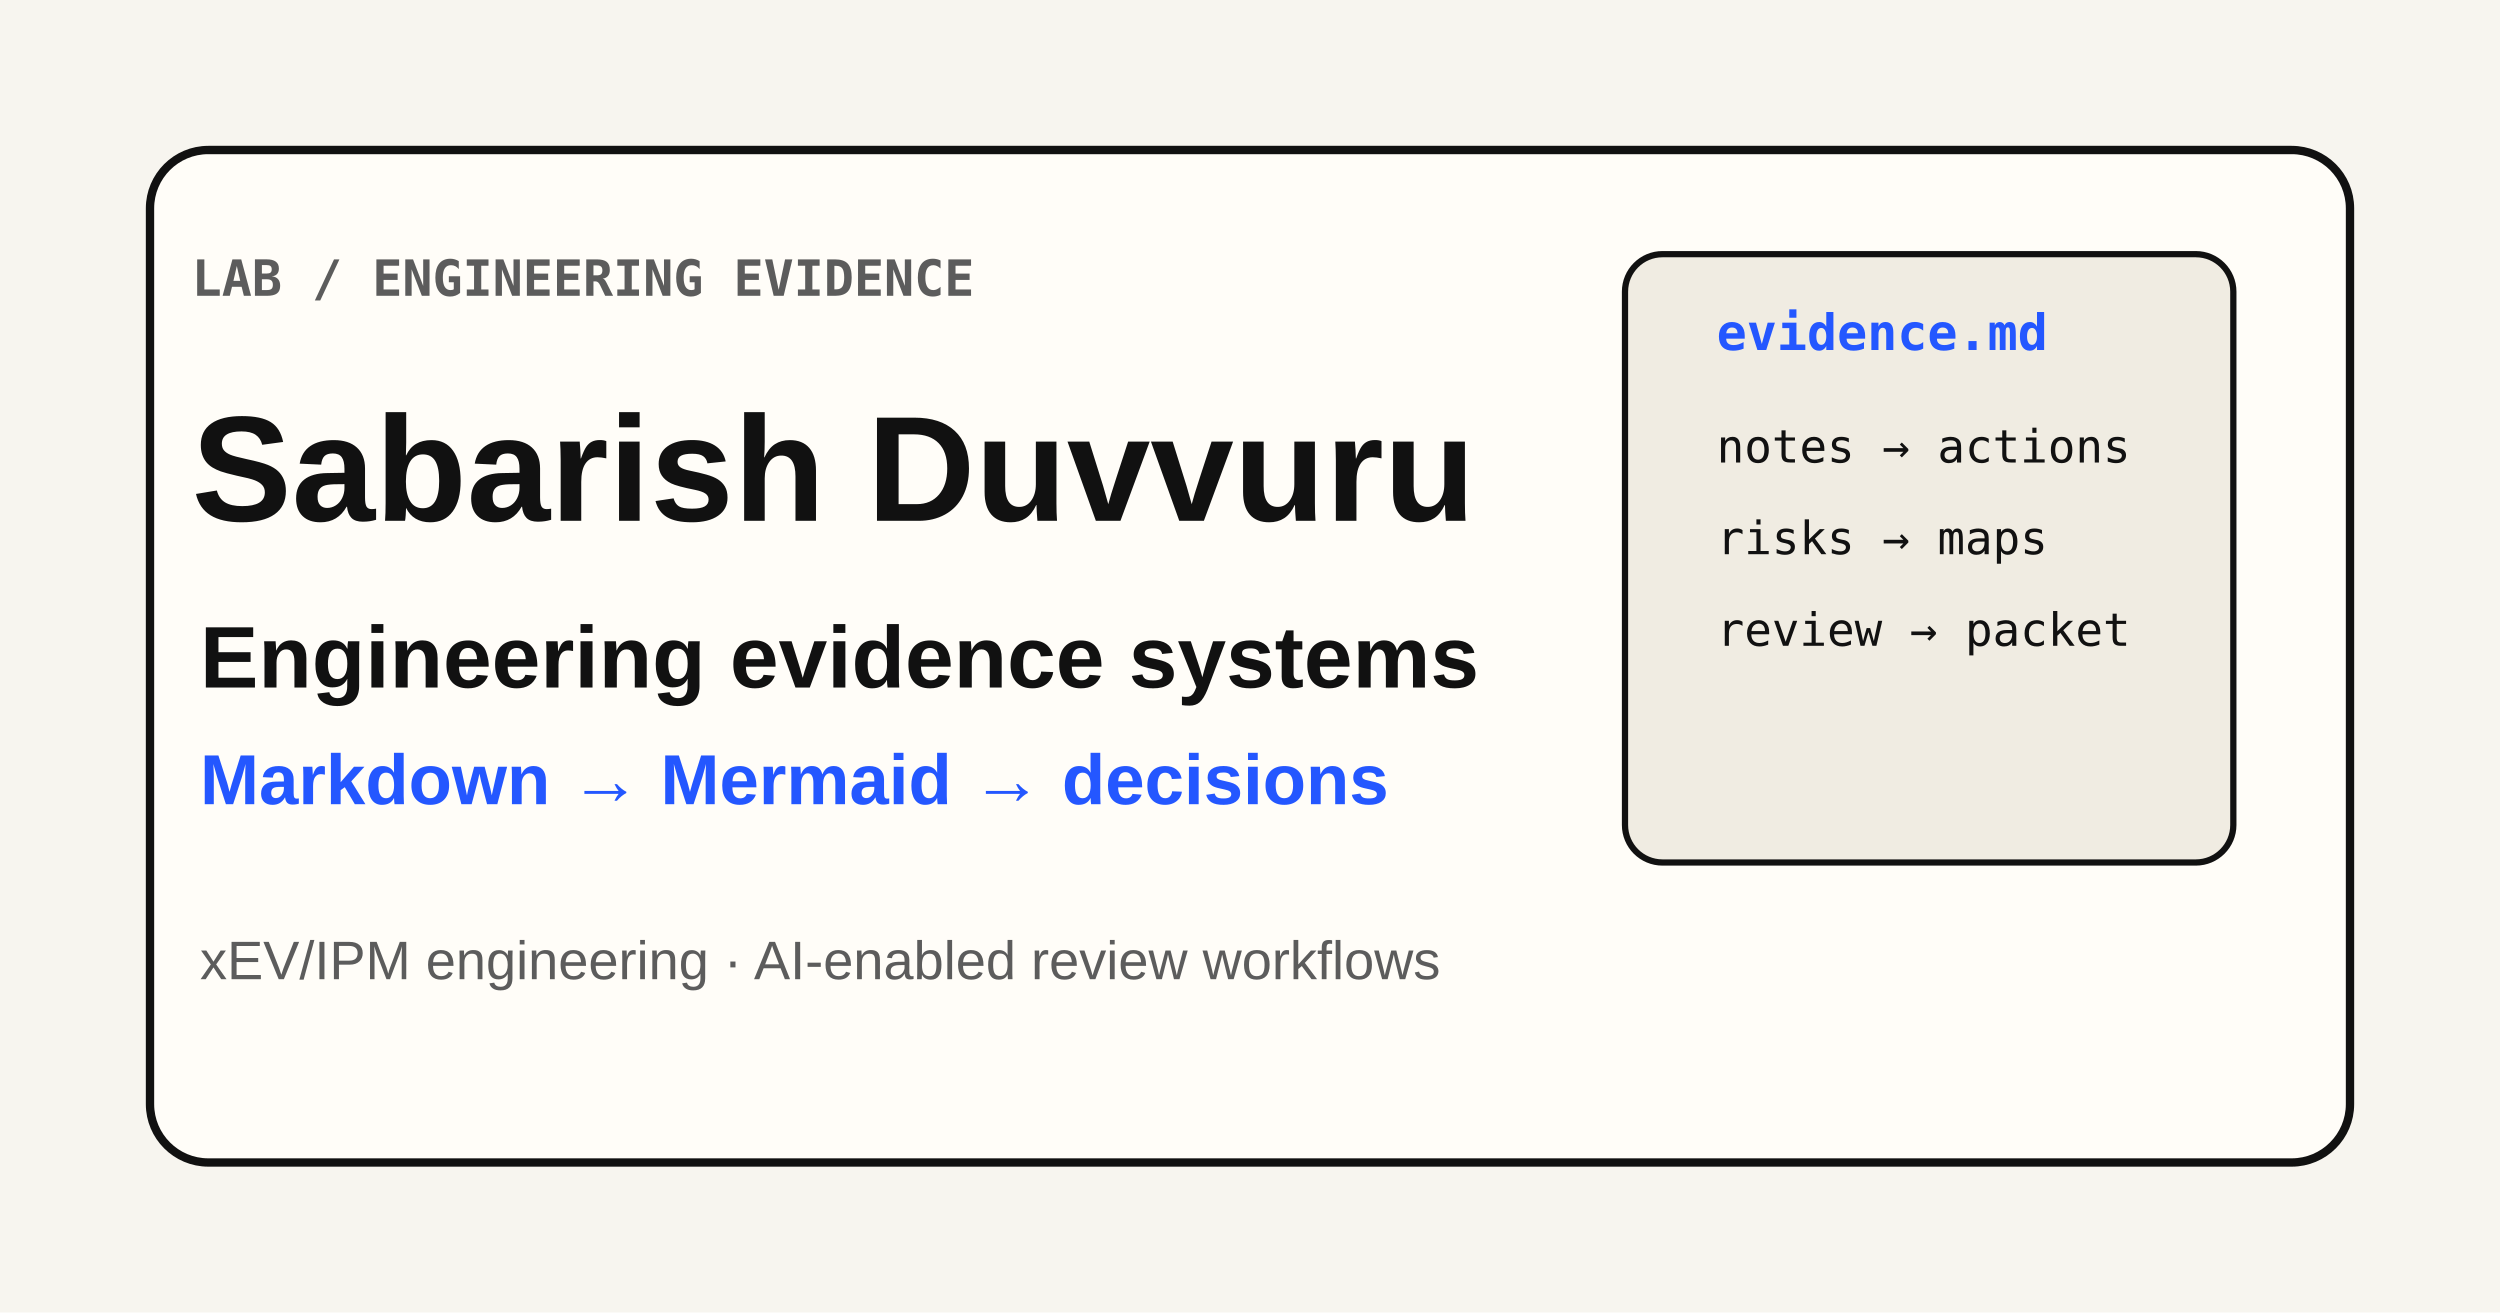
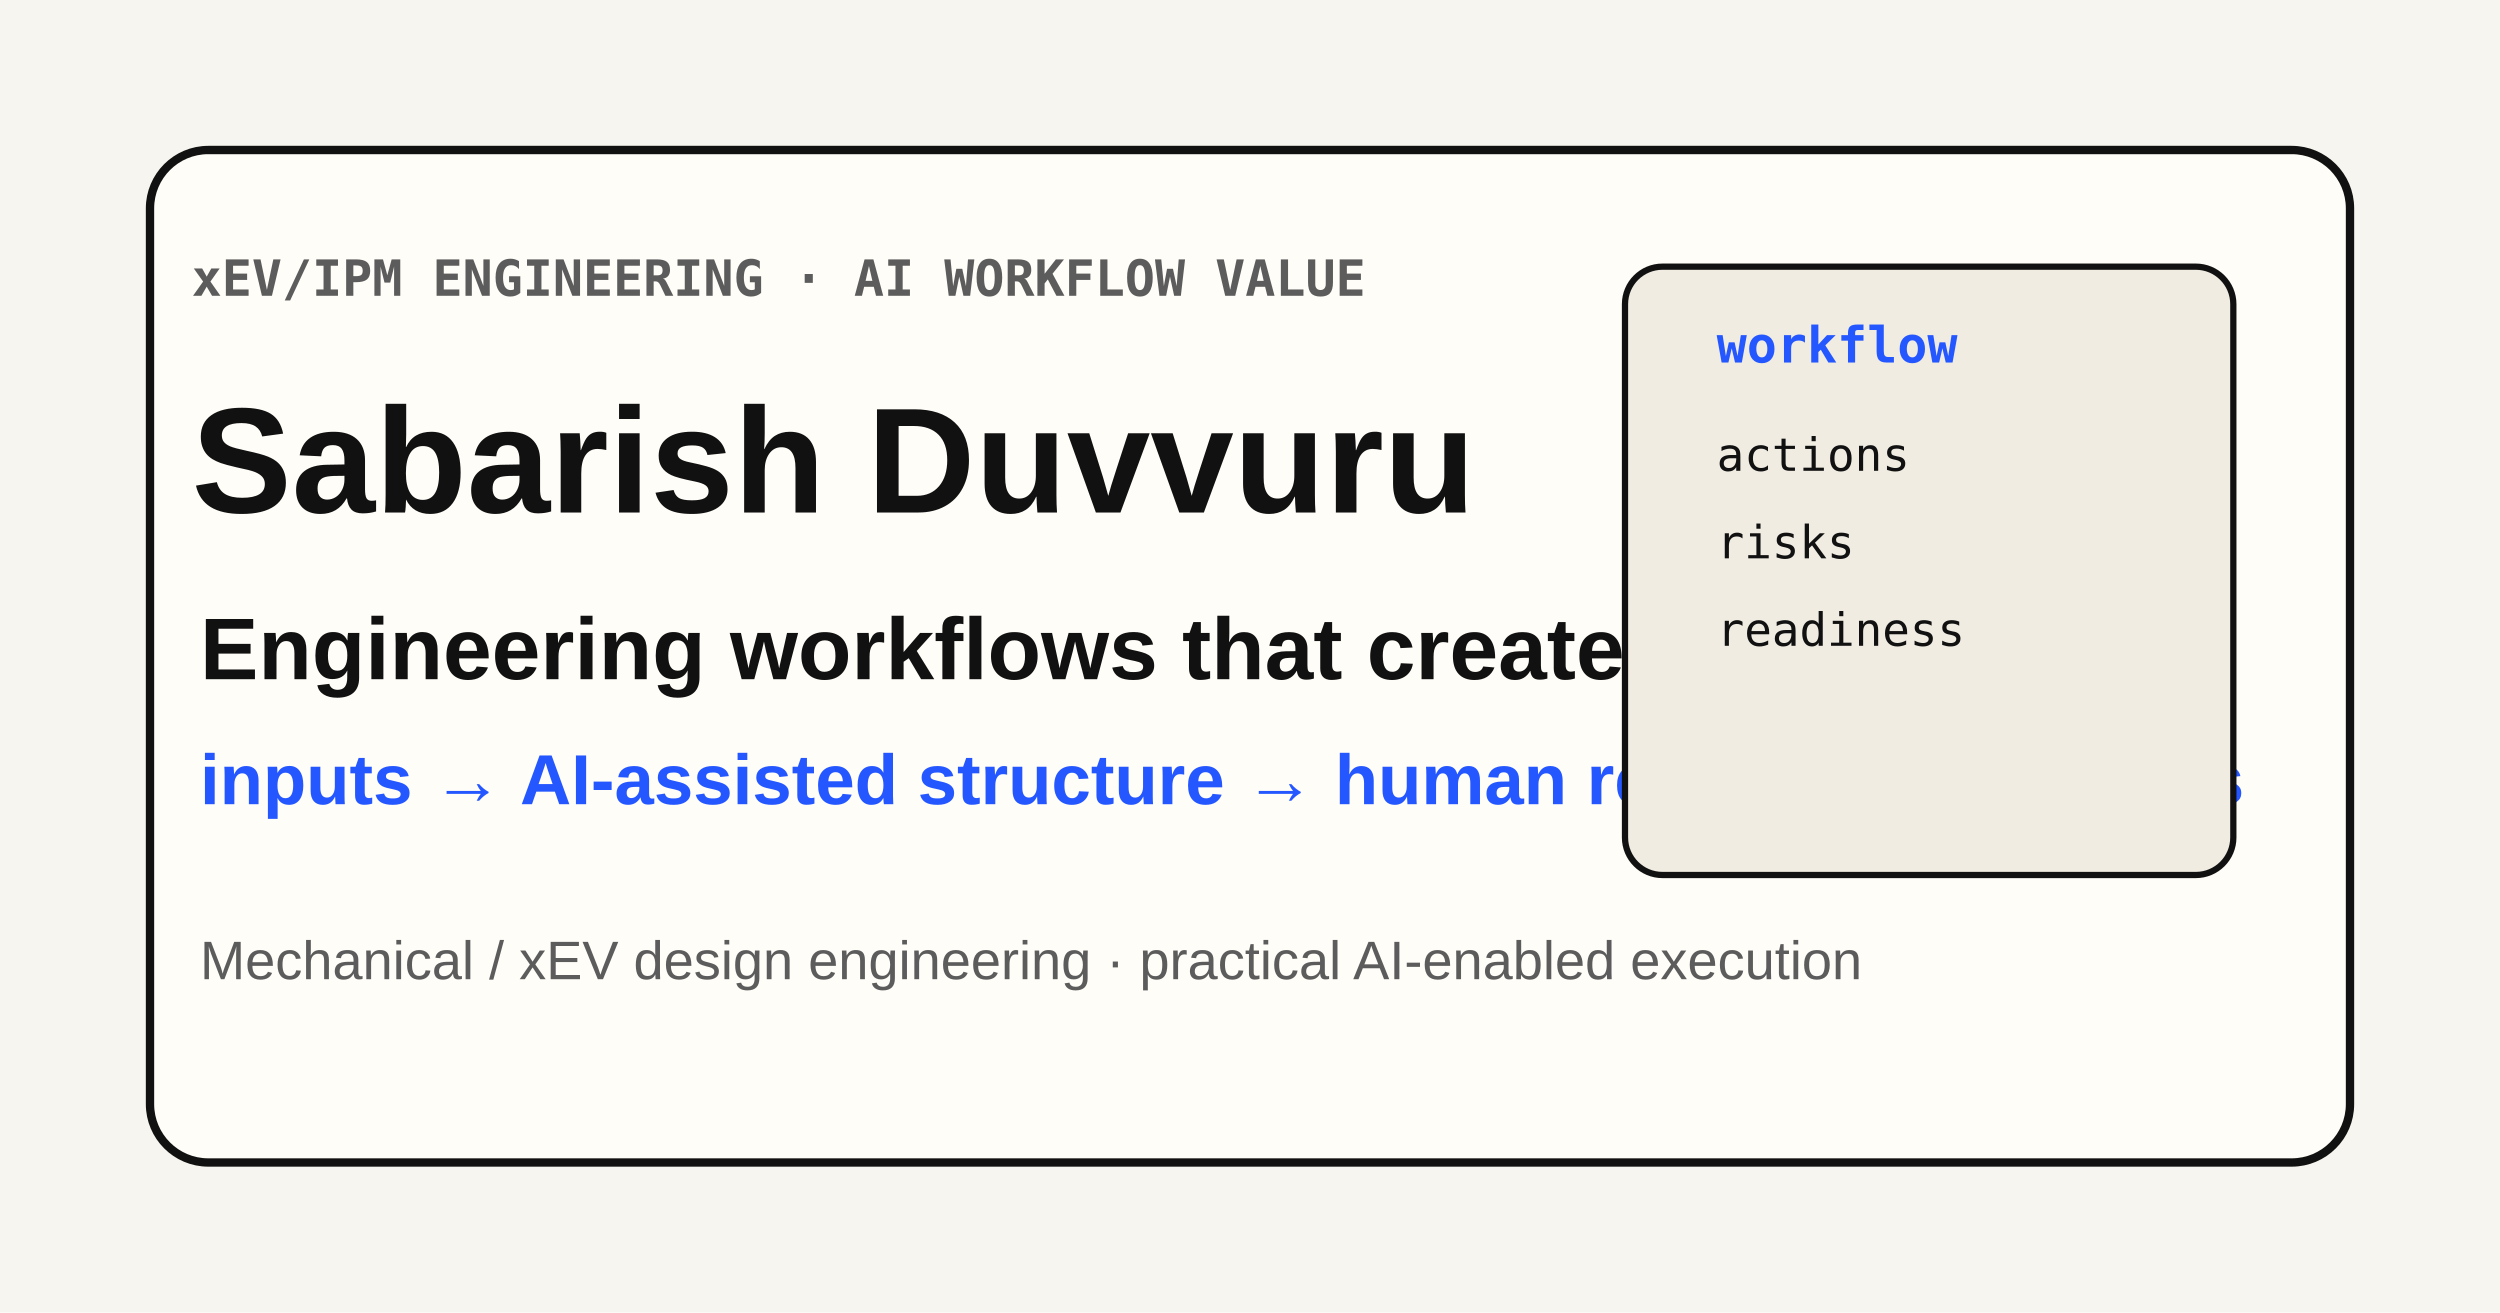
- <svg xmlns="http://www.w3.org/2000/svg" width="1200" height="630" viewBox="0 0 1200 630" role="img" aria-label="Sabarish Duvvuru — Engineering Evidence Systems">
+ <svg xmlns="http://www.w3.org/2000/svg" width="1200" height="630" viewBox="0 0 1200 630" role="img" aria-label="Sabarish Duvvuru — xEV/IPM Engineering + AI Workflow Systems">
  <rect width="1200" height="630" fill="#f7f5ef" />
  <rect x="72" y="72" width="1056" height="486" rx="28" fill="#fffdf8" stroke="#111111" stroke-width="4" />
-   <rect x="780" y="122" width="292" height="292" rx="18" fill="#f0ece2" stroke="#111111" stroke-width="3" />
-   <text x="824" y="168" fill="#2457ff" font-family="Menlo, Consolas, monospace" font-size="24" font-weight="800">evidence.md</text>
-   <text x="824" y="222" fill="#111111" font-family="Menlo, Consolas, monospace" font-size="22">notes → actions</text>
-   <text x="824" y="266" fill="#111111" font-family="Menlo, Consolas, monospace" font-size="22">risks → maps</text>
-   <text x="824" y="310" fill="#111111" font-family="Menlo, Consolas, monospace" font-size="22">review → packet</text>
-   <text x="92" y="142" fill="#5c5c5c" font-family="Menlo, Consolas, monospace" font-size="24" font-weight="700">LAB / ENGINEERING EVIDENCE</text>
-   <text x="92" y="250" fill="#111111" font-family="Arial, Helvetica, sans-serif" font-size="72" font-weight="900">Sabarish Duvvuru</text>
-   <text x="96" y="330" fill="#111111" font-family="Arial, Helvetica, sans-serif" font-size="42" font-weight="800">Engineering evidence systems</text>
-   <text x="96" y="386" fill="#2457ff" font-family="Arial, Helvetica, sans-serif" font-size="34" font-weight="800">Markdown → Mermaid → decisions</text>
-   <text x="96" y="470" fill="#5c5c5c" font-family="Arial, Helvetica, sans-serif" font-size="26">xEV/IPM engineering · AI-enabled review workflows</text>
+   <text x="92" y="142" fill="#5c5c5c" font-family="Menlo, Consolas, monospace" font-size="24" font-weight="700">xEV/IPM ENGINEERING · AI WORKFLOW VALUE</text>
+   <text x="92" y="246" fill="#111111" font-family="Arial, Helvetica, sans-serif" font-size="72" font-weight="900">Sabarish Duvvuru</text>
+   <text x="96" y="326" fill="#111111" font-family="Arial, Helvetica, sans-serif" font-size="42" font-weight="800">Engineering workflows that create value</text>
+   <text x="96" y="386" fill="#2457ff" font-family="Arial, Helvetica, sans-serif" font-size="34" font-weight="800">inputs → AI-assisted structure → human review → decisions</text>
+   <rect x="780" y="128" width="292" height="292" rx="18" fill="#f0ece2" stroke="#111111" stroke-width="3" />
+   <text x="824" y="174" fill="#2457ff" font-family="Menlo, Consolas, monospace" font-size="24" font-weight="800">workflow</text>
+   <text x="824" y="226" fill="#111111" font-family="Menlo, Consolas, monospace" font-size="22">actions</text>
+   <text x="824" y="268" fill="#111111" font-family="Menlo, Consolas, monospace" font-size="22">risks</text>
+   <text x="824" y="310" fill="#111111" font-family="Menlo, Consolas, monospace" font-size="22">readiness</text>
+   <text x="96" y="470" fill="#5c5c5c" font-family="Arial, Helvetica, sans-serif" font-size="26">Mechanical / xEV design engineering · practical AI-enabled execution</text>
</svg>
